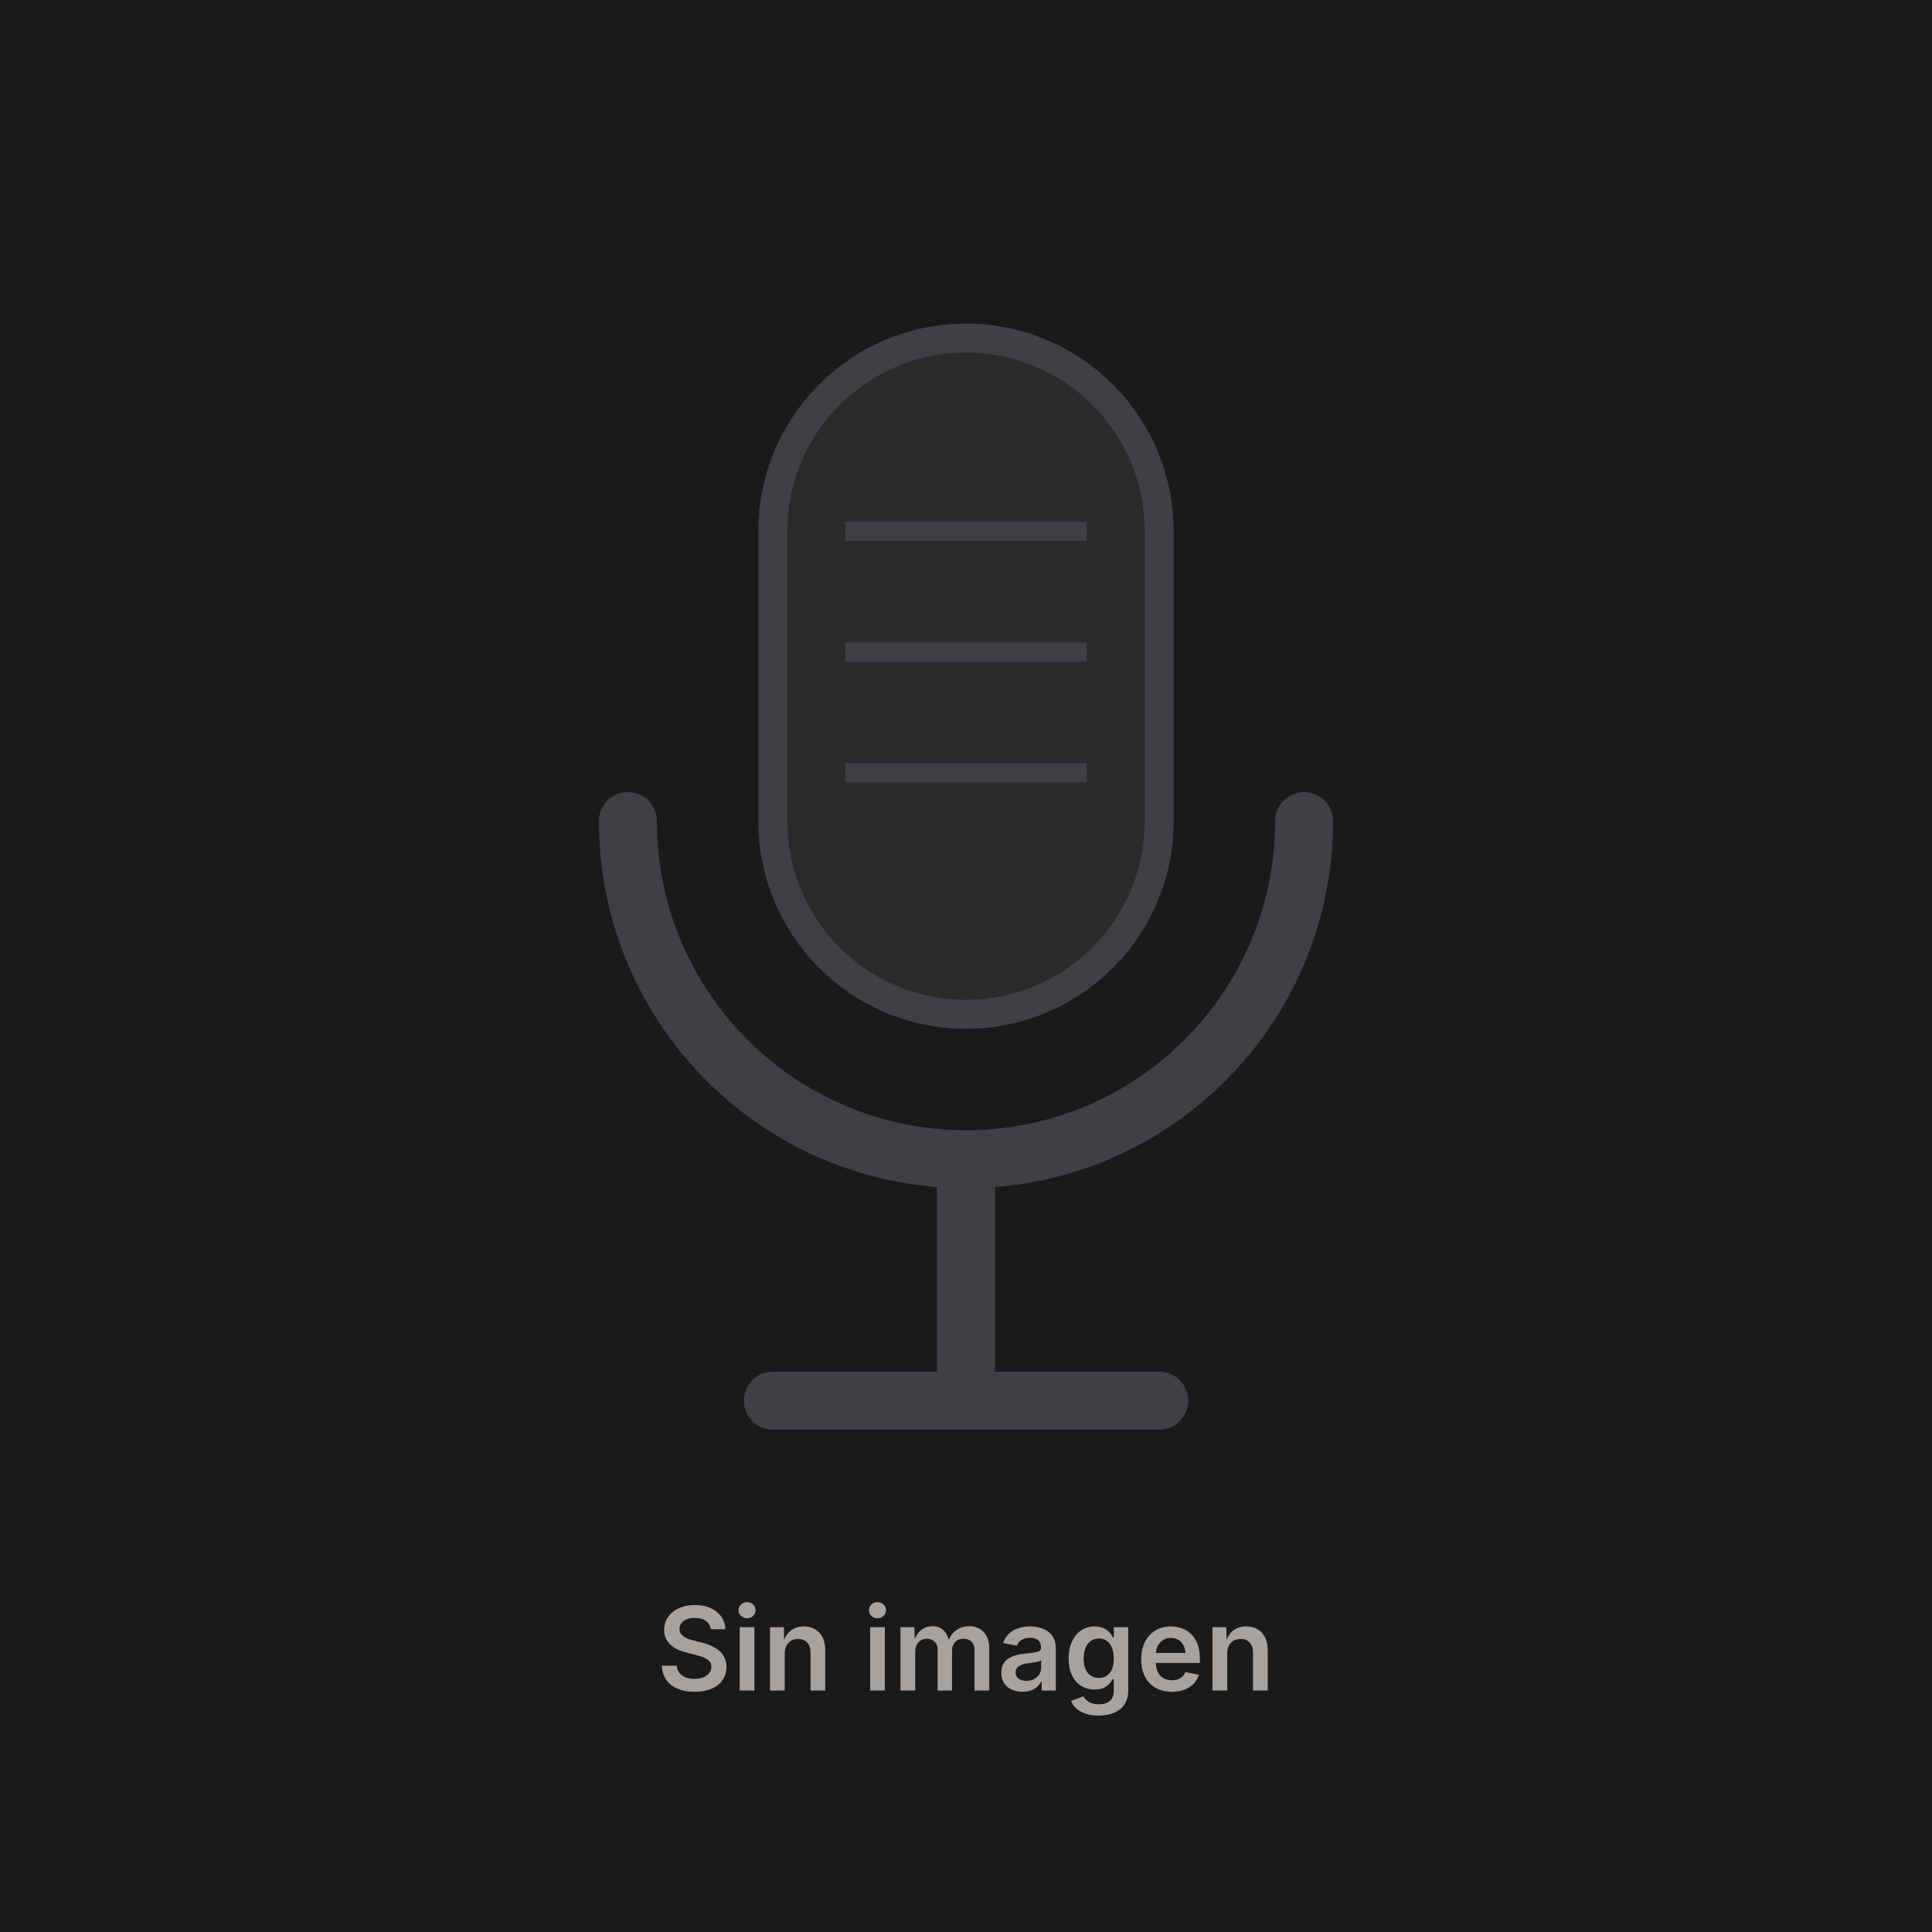
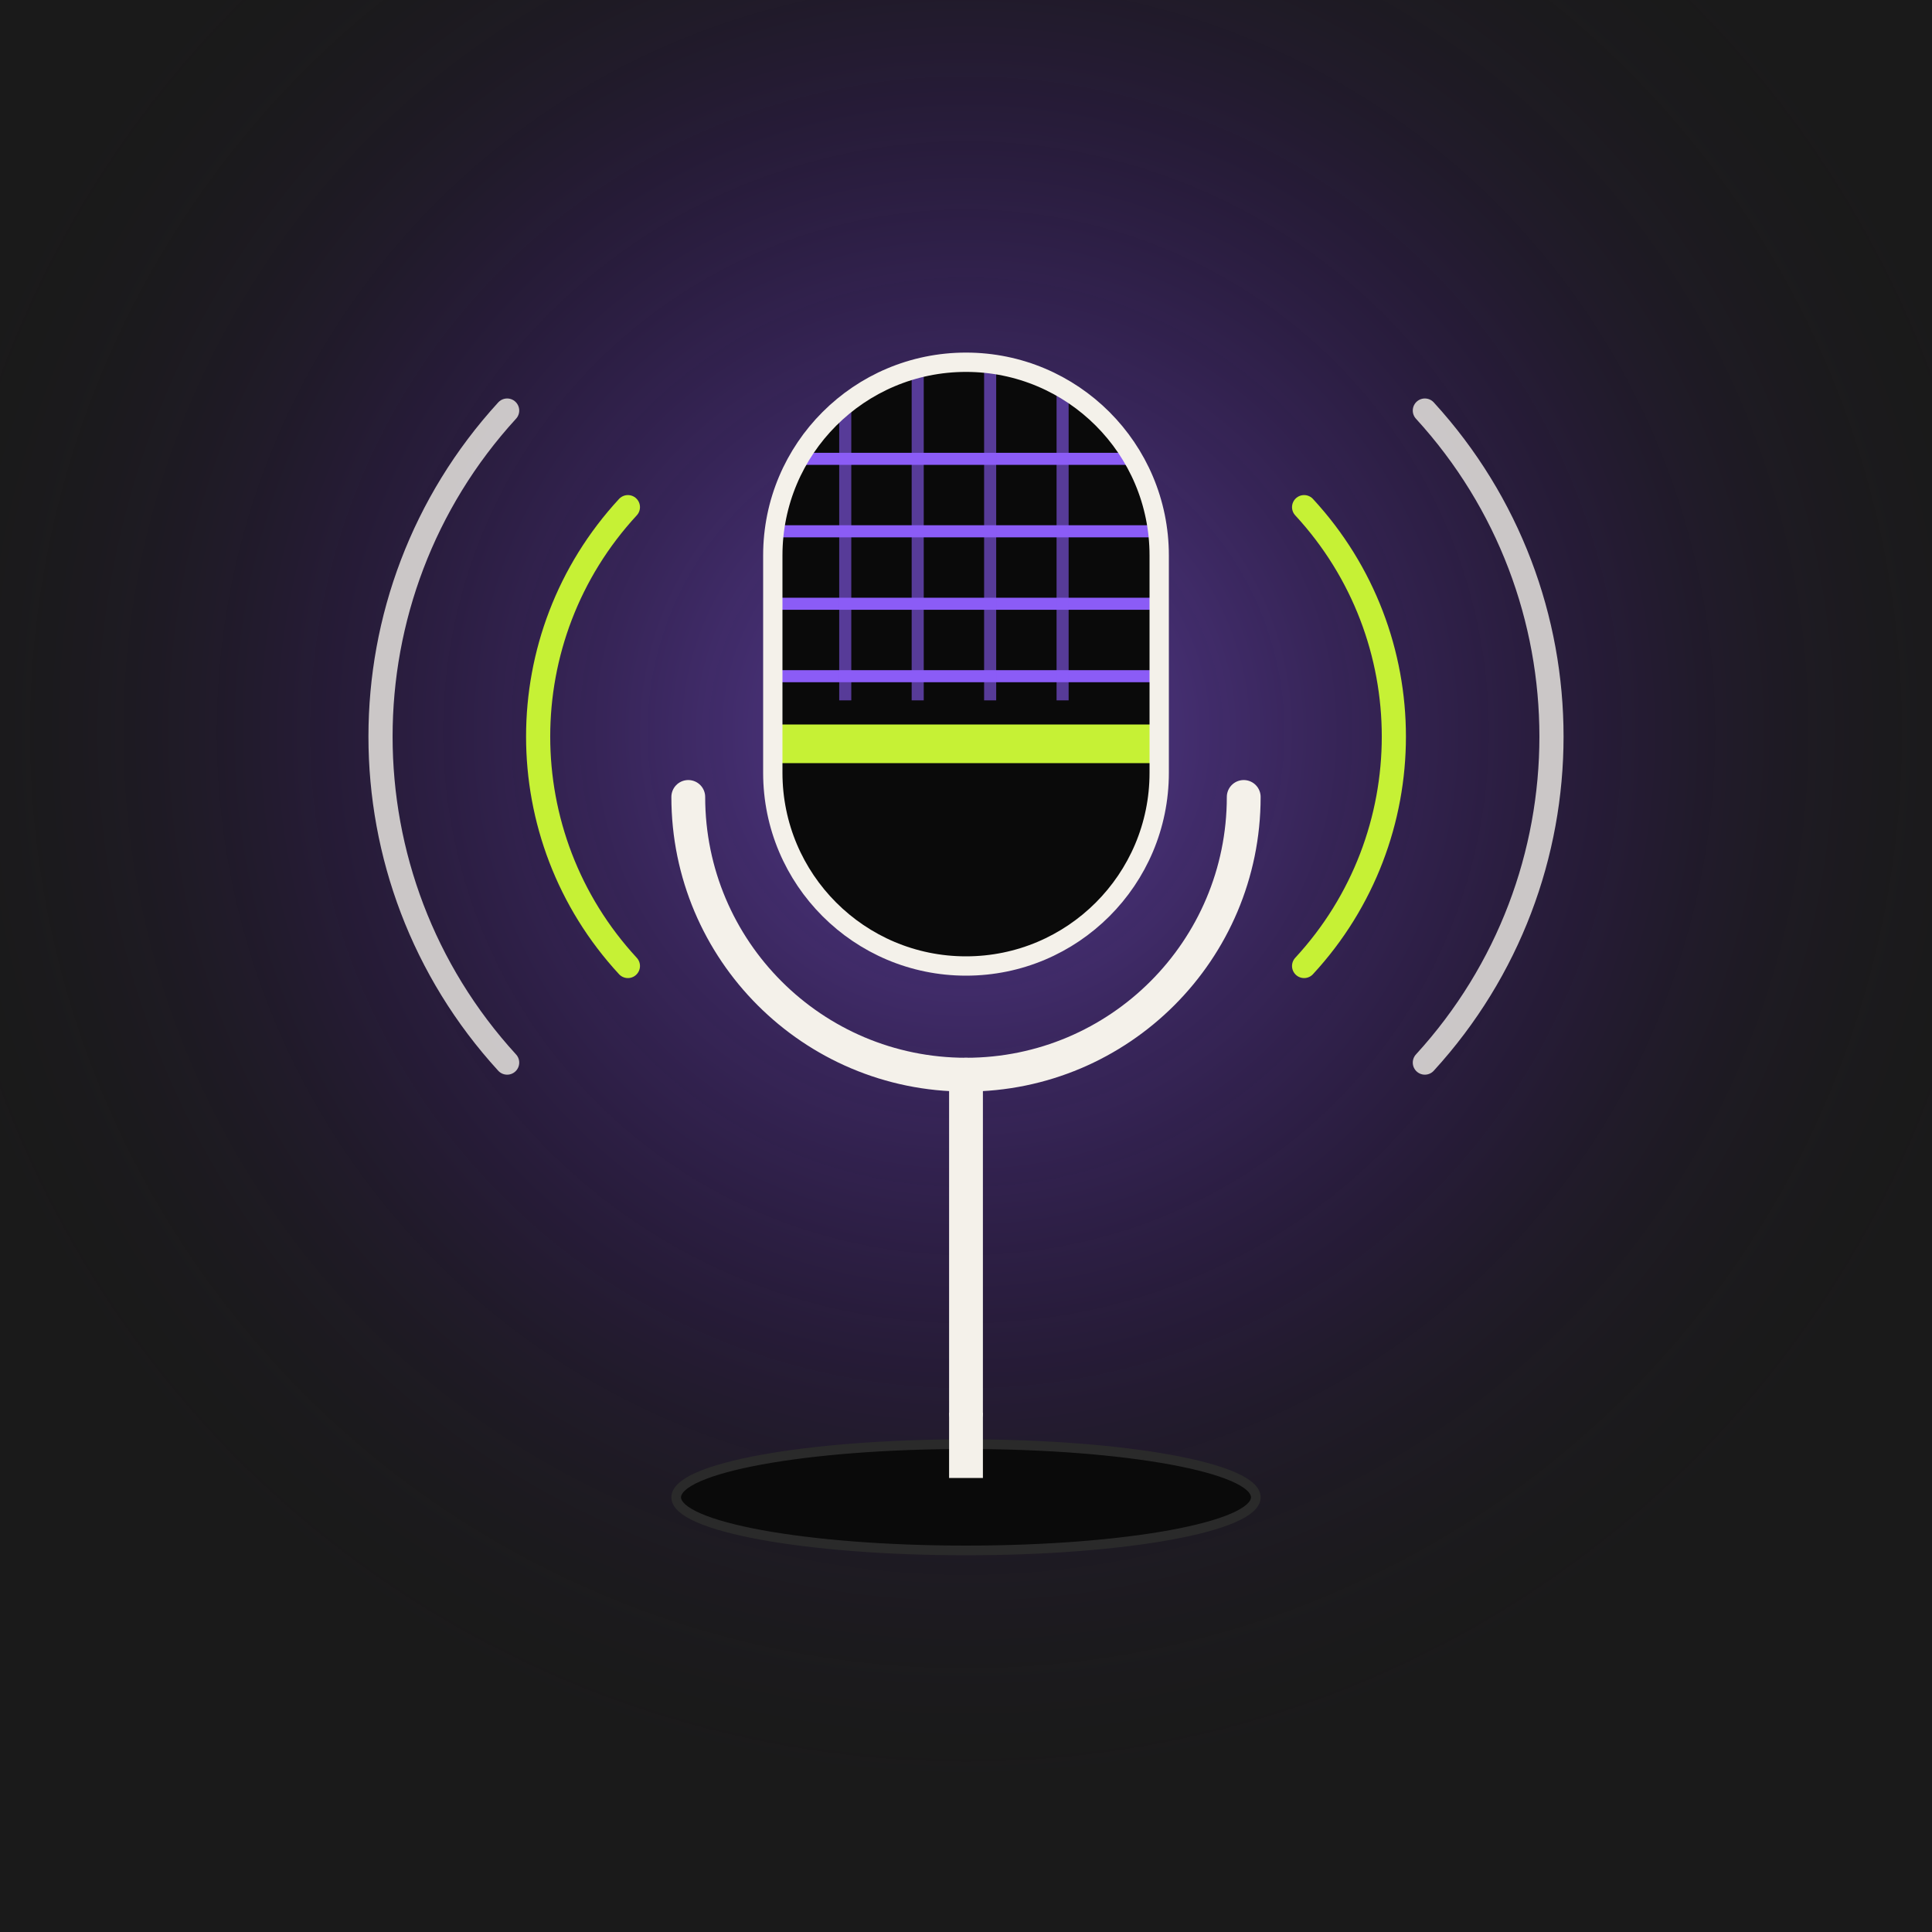
- <svg xmlns="http://www.w3.org/2000/svg" viewBox="0 0 400 400">
-   <rect width="400" height="400" fill="#1a1a1a" />
-   <g fill="none" stroke="#3f3f46" stroke-width="12" stroke-linecap="round">
-     <path d="M130 170a70 70 0 0 0 140 0M200 240v50M160 290h80" />
+ <svg xmlns="http://www.w3.org/2000/svg" viewBox="0 0 800 800">
+   <defs>
+     <radialGradient id="foco" cx="50%" cy="38%" r="55%">
+       <stop offset="0" stop-color="#8b5cf6" stop-opacity="0.55" />
+       <stop offset="0.6" stop-color="#5b21b6" stop-opacity="0.18" />
+       <stop offset="1" stop-color="#1a1a1a" stop-opacity="0" />
+     </radialGradient>
+     <clipPath id="capsula">
+       <rect x="320" y="150" width="160" height="250" rx="80" />
+     </clipPath>
+   </defs>
+   <rect width="800" height="800" fill="#1a1a1a" />
+   <rect width="800" height="800" fill="url(#foco)" />
+   <g fill="none" stroke-width="10" stroke-linecap="round">
+     <path d="M260 210A140 140 0 0 0 260 400" stroke="#c6f135" />
+     <path d="M210 170A200 200 0 0 0 210 440" stroke="#f4f1ea" stroke-opacity="0.8" />
+     <path d="M540 210A140 140 0 0 1 540 400" stroke="#c6f135" />
+     <path d="M590 170A200 200 0 0 1 590 440" stroke="#f4f1ea" stroke-opacity="0.8" />
  </g>
-   <rect x="160" y="70" width="80" height="140" rx="40" fill="#2a2a2a" stroke="#3f3f46" stroke-width="6" />
-   <g stroke="#3f3f46" stroke-width="4">
-     <path d="M175 110h50M175 135h50M175 160h50" />
+   <g fill="none" stroke="#f4f1ea" stroke-width="14" stroke-linecap="round">
+     <path d="M285 330A115 115 0 0 0 515 330" />
+     <path d="M400 445V585" />
  </g>
-   <text x="200" y="350" fill="#a8a29e" font-family="Inter, Helvetica, Arial, sans-serif" font-size="24" font-weight="600" text-anchor="middle">Sin imagen</text>
+   <ellipse cx="400" cy="620" rx="120" ry="22" fill="#0a0a0a" stroke="#2a2a2a" stroke-width="4" />
+   <path d="M400 585V612" stroke="#f4f1ea" stroke-width="14" />
+   <rect x="320" y="150" width="160" height="250" rx="80" fill="#0a0a0a" />
+   <g clip-path="url(#capsula)" stroke="#8b5cf6" stroke-width="5">
+     <path d="M320 190H480M320 220H480M320 250H480M320 280H480" />
+     <path d="M350 150V290M380 150V290M410 150V290M440 150V290" stroke-opacity="0.6" />
+   </g>
+   <rect x="320" y="300" width="160" height="16" fill="#c6f135" />
+   <rect x="320" y="150" width="160" height="250" rx="80" fill="none" stroke="#f4f1ea" stroke-width="8" />
</svg>
